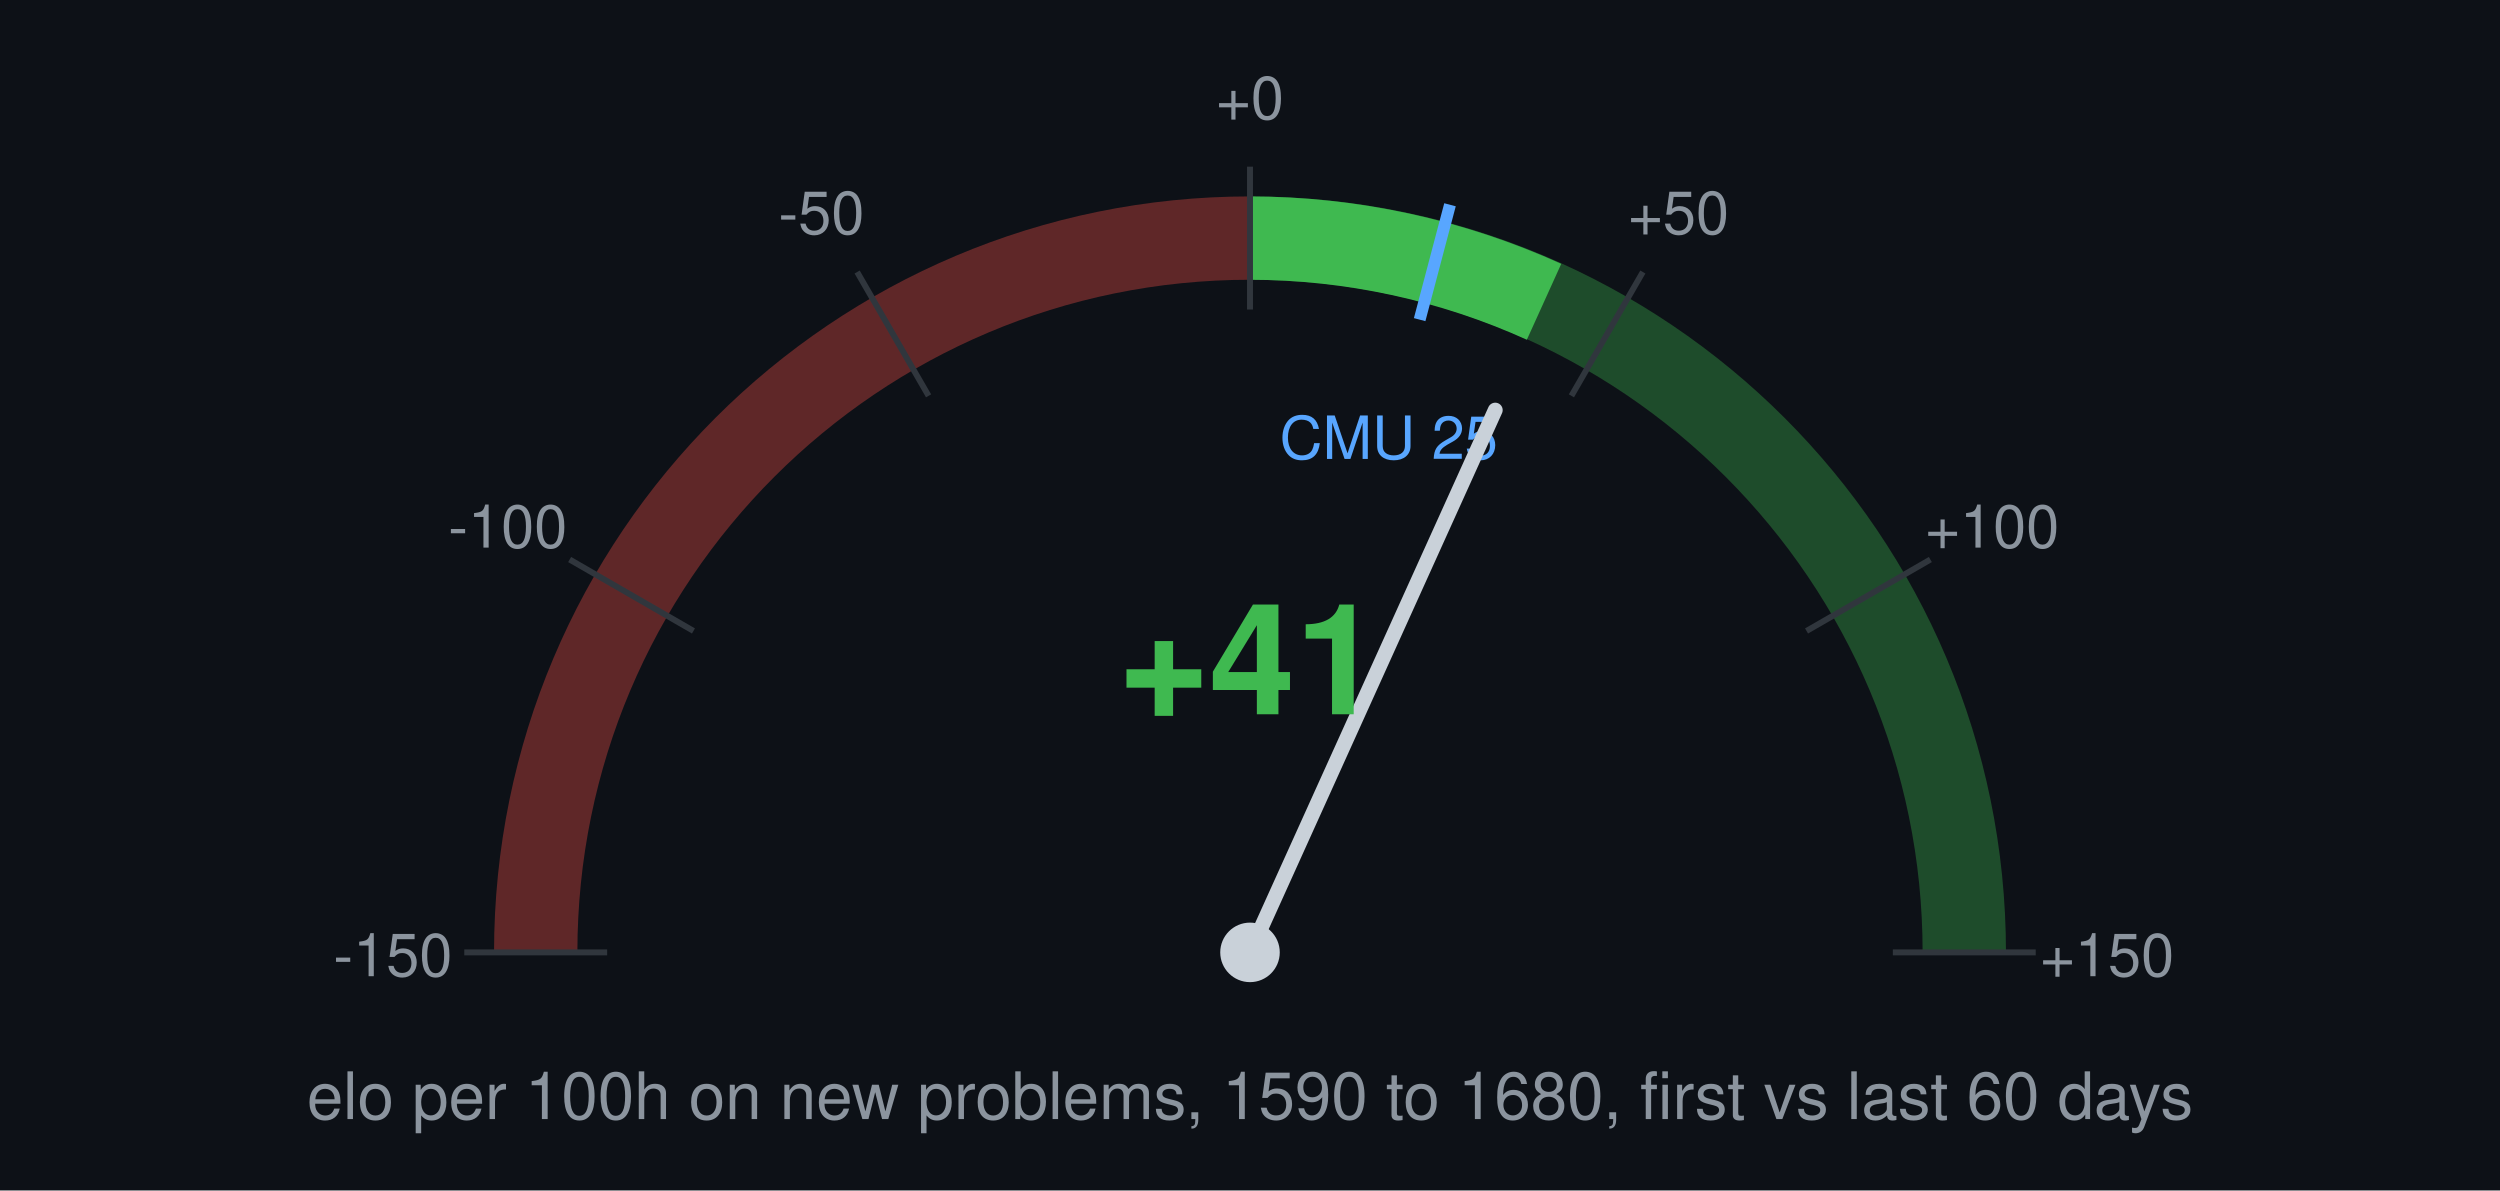
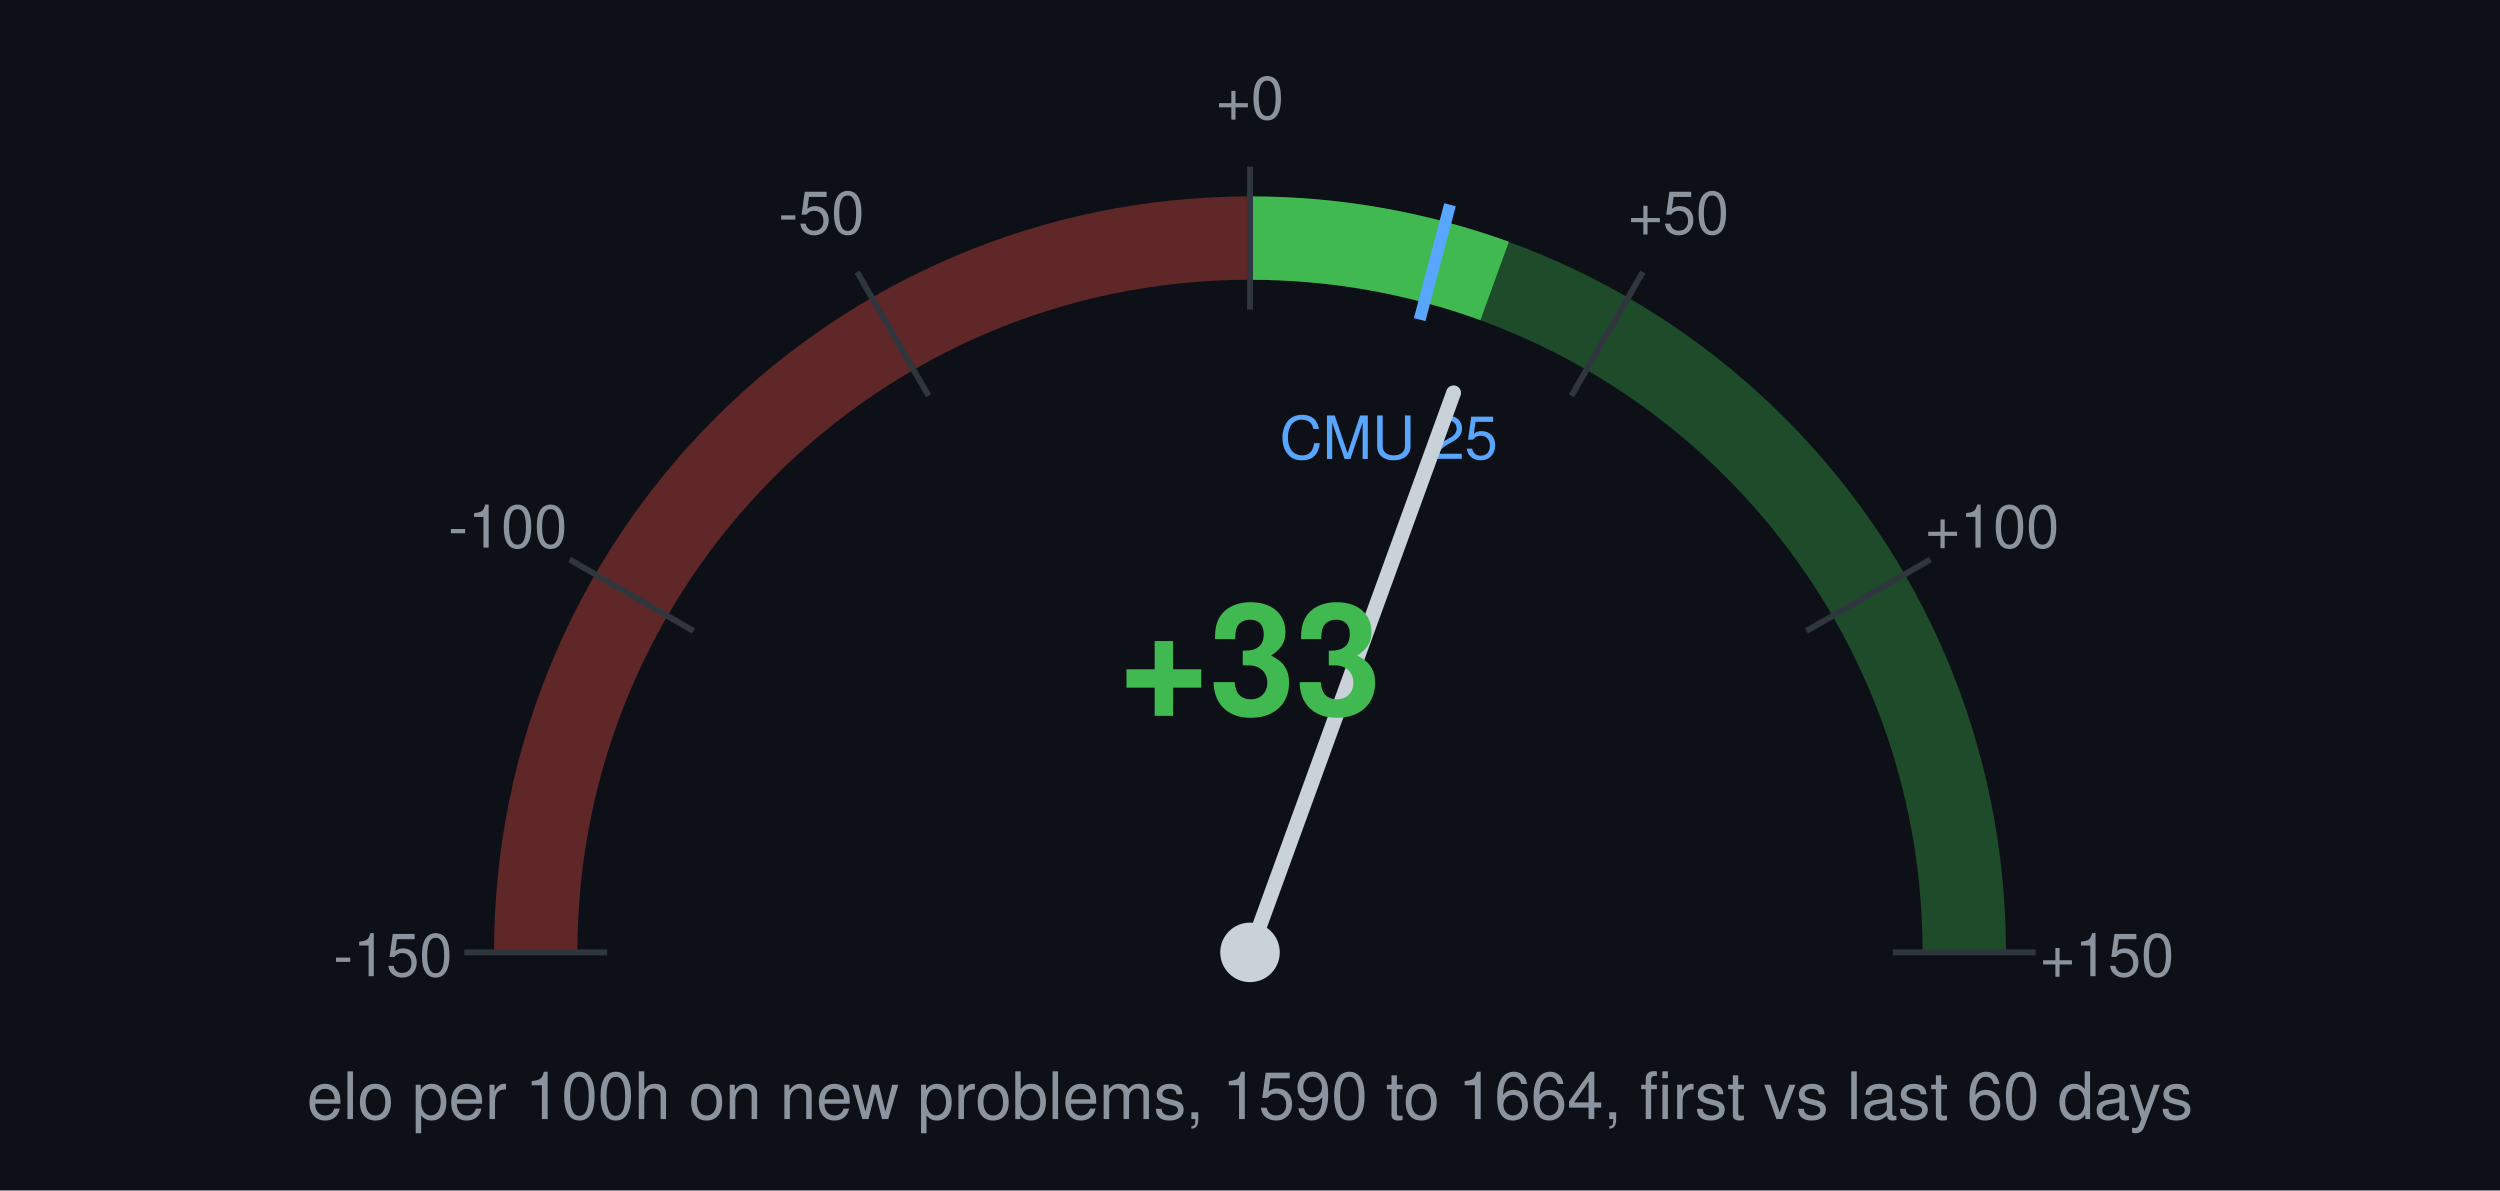
<svg xmlns="http://www.w3.org/2000/svg" viewBox="0 0 420 200" width="420" height="200" font-family="Helvetica,sans-serif">
  <rect width="420" height="200" fill="#0d1117" />
  <path d="M90.0,160.0 A120,120 0 0 1 210.0,40.0" fill="none" stroke="#f85149" stroke-width="14" stroke-opacity="0.35" />
  <path d="M210.0,40.0 A120,120 0 0 1 330.0,160.0" fill="none" stroke="#3fb950" stroke-width="14" stroke-opacity="0.35" />
-   <path d="M210.0,40.0 A120,120 0 0 1 259.4,50.7" fill="none" stroke="#3fb950" stroke-width="14" stroke-opacity="1.0" />
+   <path d="M210.0,40.0 A120,120 0 0 1 251.1,47.2" fill="none" stroke="#3fb950" stroke-width="14" stroke-opacity="1.0" />
  <line x1="102.0" y1="160.0" x2="78.0" y2="160.0" stroke="#30363d" stroke-width="1" />
  <text x="66.0" y="164.0" text-anchor="middle" font-size="10" fill="#8b949e">-150</text>
  <line x1="116.5" y1="106.0" x2="95.7" y2="94.0" stroke="#30363d" stroke-width="1" />
  <text x="85.3" y="92.0" text-anchor="middle" font-size="10" fill="#8b949e">-100</text>
  <line x1="156.0" y1="66.5" x2="144.0" y2="45.7" stroke="#30363d" stroke-width="1" />
  <text x="138.0" y="39.3" text-anchor="middle" font-size="10" fill="#8b949e">-50</text>
  <line x1="210.0" y1="52.0" x2="210.0" y2="28.0" stroke="#30363d" stroke-width="1" />
  <text x="210.0" y="20.0" text-anchor="middle" font-size="10" fill="#8b949e">+0</text>
  <line x1="264.0" y1="66.5" x2="276.0" y2="45.7" stroke="#30363d" stroke-width="1" />
  <text x="282.0" y="39.3" text-anchor="middle" font-size="10" fill="#8b949e">+50</text>
  <line x1="303.5" y1="106.0" x2="324.3" y2="94.0" stroke="#30363d" stroke-width="1" />
  <text x="334.7" y="92.0" text-anchor="middle" font-size="10" fill="#8b949e">+100</text>
  <line x1="318.0" y1="160.0" x2="342.0" y2="160.0" stroke="#30363d" stroke-width="1" />
  <text x="354.0" y="164.0" text-anchor="middle" font-size="10" fill="#8b949e">+150</text>
  <line x1="238.5" y1="53.7" x2="243.6" y2="34.4" stroke="#58a6ff" stroke-width="2" />
  <text x="233.3" y="77.1" text-anchor="middle" font-size="10" fill="#58a6ff">CMU 25</text>
-   <line x1="210.0" y1="160" x2="251.2" y2="68.9" stroke="#c9d1d9" stroke-width="2.5" stroke-linecap="round" />
+   <line x1="210.0" y1="160" x2="244.2" y2="66.0" stroke="#c9d1d9" stroke-width="2.5" stroke-linecap="round" />
  <circle cx="210.0" cy="160" r="5" fill="#c9d1d9" />
-   <text x="210.0" y="120" text-anchor="middle" font-size="26" font-weight="bold" fill="#3fb950">+41</text>
-   <text x="210.0" y="188" text-anchor="middle" font-size="11" fill="#8b949e">elo per 100h on new problems, 1590 to 1680, first vs last 60 days</text>
+   <text x="210.0" y="120" text-anchor="middle" font-size="26" font-weight="bold" fill="#3fb950">+33</text>
+   <text x="210.0" y="188" text-anchor="middle" font-size="11" fill="#8b949e">elo per 100h on new problems, 1590 to 1664, first vs last 60 days</text>
</svg>
